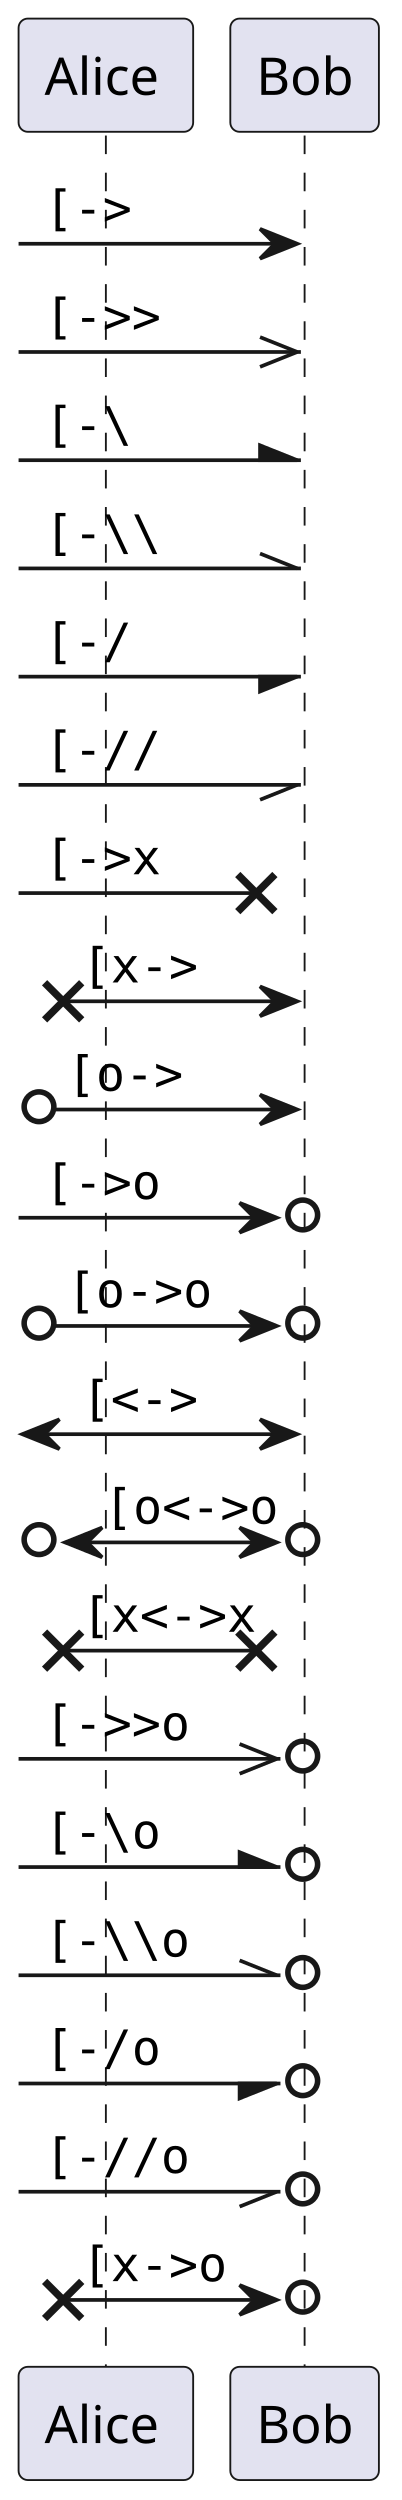
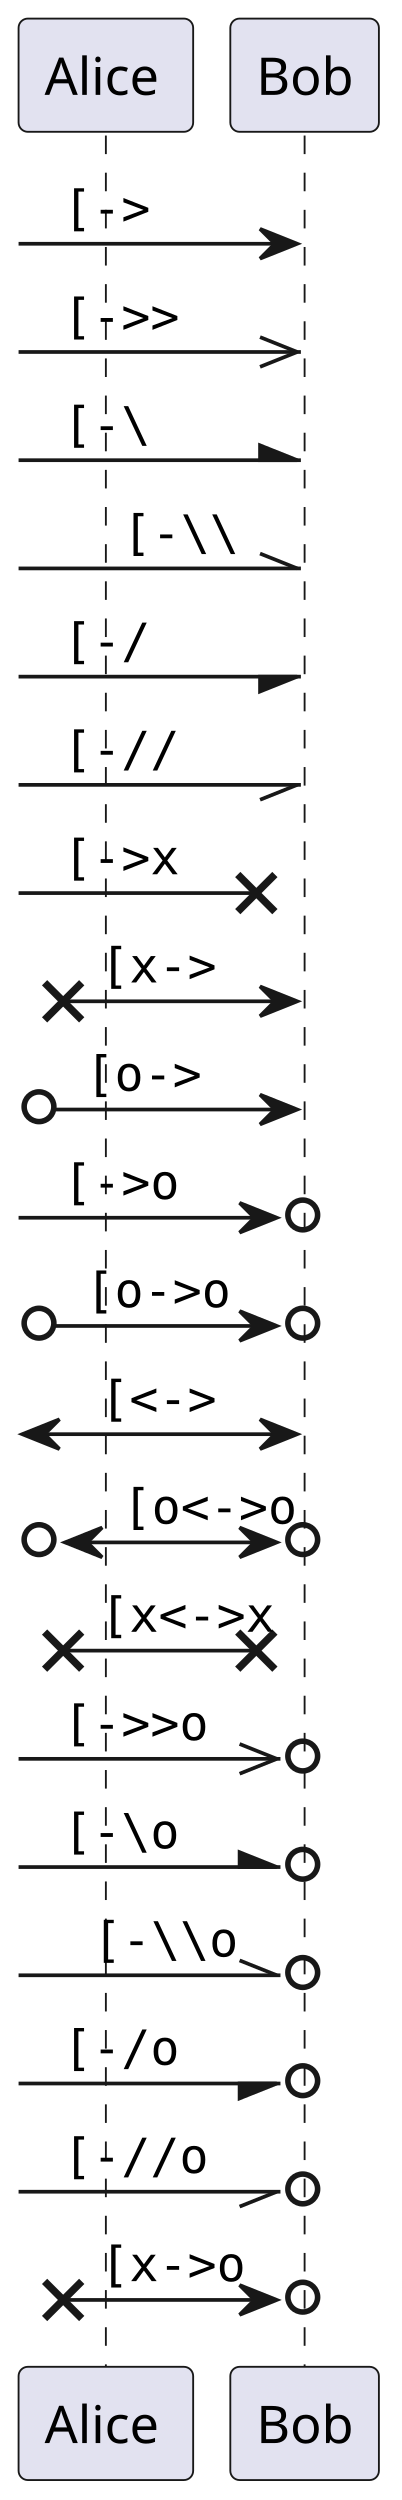
<svg xmlns="http://www.w3.org/2000/svg" contentStyleType="text/css" height="673px" preserveAspectRatio="none" style="width:108px;height:673px;background:#FFFFFF;" version="1.1" viewBox="0 0 108 673" width="108px" zoomAndPan="magnify">
  <defs />
  <g>
    <line style="stroke:#181818;stroke-width:0.5;stroke-dasharray:5.0,5.0;" x1="28.5" x2="28.5" y1="36.488" y2="637.144" />
    <line style="stroke:#181818;stroke-width:0.5;stroke-dasharray:5.0,5.0;" x1="82" x2="82" y1="36.488" y2="637.144" />
    <rect fill="#E2E2F0" height="30.488" rx="2.5" ry="2.5" style="stroke:#181818;stroke-width:0.5;" width="47" x="5" y="5" />
    <text fill="#000000" font-family="sans-serif" font-size="14" lengthAdjust="spacing" textLength="33" x="12" y="25.535">Alice</text>
    <rect fill="#E2E2F0" height="30.488" rx="2.5" ry="2.5" style="stroke:#181818;stroke-width:0.5;" width="40" x="62" y="5" />
    <text fill="#000000" font-family="sans-serif" font-size="14" lengthAdjust="spacing" textLength="26" x="69" y="25.535">Bob</text>
    <rect fill="#E2E2F0" height="30.488" rx="2.5" ry="2.5" style="stroke:#181818;stroke-width:0.5;" width="47" x="5" y="637.144" />
    <text fill="#000000" font-family="sans-serif" font-size="14" lengthAdjust="spacing" textLength="33" x="12" y="657.68">Alice</text>
    <rect fill="#E2E2F0" height="30.488" rx="2.5" ry="2.5" style="stroke:#181818;stroke-width:0.5;" width="40" x="62" y="637.144" />
    <text fill="#000000" font-family="sans-serif" font-size="14" lengthAdjust="spacing" textLength="26" x="69" y="657.68">Bob</text>
    <polygon fill="#181818" points="70,61.621,80,65.621,70,69.621,74,65.621" style="stroke:#181818;stroke-width:1.0;" />
    <line style="stroke:#181818;stroke-width:1.0;" x1="5" x2="76" y1="65.621" y2="65.621" />
-     <text fill="#000000" font-family="monospace" font-size="13" lengthAdjust="spacing" textLength="24" x="12" y="60.555">[-&gt;</text>
+     <text fill="#000000" font-family="monospace" font-size="13" lengthAdjust="spacing" textLength="24" x="17" y="60.555">[-&gt;</text>
    <line style="stroke:#181818;stroke-width:1.0;" x1="80" x2="70" y1="94.754" y2="90.754" />
    <line style="stroke:#181818;stroke-width:1.0;" x1="80" x2="70" y1="94.754" y2="98.754" />
    <line style="stroke:#181818;stroke-width:1.0;" x1="5" x2="81" y1="94.754" y2="94.754" />
-     <text fill="#000000" font-family="monospace" font-size="13" lengthAdjust="spacing" textLength="32" x="12" y="89.688">[-&gt;&gt;</text>
+     <text fill="#000000" font-family="monospace" font-size="13" lengthAdjust="spacing" textLength="32" x="17" y="89.688">[-&gt;&gt;</text>
    <polygon fill="#181818" points="70,119.887,80,123.887,70,123.887" style="stroke:#181818;stroke-width:1.0;" />
    <line style="stroke:#181818;stroke-width:1.0;" x1="5" x2="81" y1="123.887" y2="123.887" />
-     <text fill="#000000" font-family="monospace" font-size="13" lengthAdjust="spacing" textLength="24" x="12" y="118.821">[-\</text>
+     <text fill="#000000" font-family="monospace" font-size="13" lengthAdjust="spacing" textLength="24" x="17" y="118.821">[-\</text>
    <line style="stroke:#181818;stroke-width:1.0;" x1="80" x2="70" y1="153.019" y2="149.019" />
    <line style="stroke:#181818;stroke-width:1.0;" x1="5" x2="81" y1="153.019" y2="153.019" />
-     <text fill="#000000" font-family="monospace" font-size="13" lengthAdjust="spacing" textLength="32" x="12" y="147.954">[-\\</text>
+     <text fill="#000000" font-family="monospace" font-size="13" lengthAdjust="spacing" textLength="32" x="33" y="147.954">[-\\</text>
    <polygon fill="#181818" points="70,182.152,80,182.152,70,186.152" style="stroke:#181818;stroke-width:1.0;" />
    <line style="stroke:#181818;stroke-width:1.0;" x1="5" x2="81" y1="182.152" y2="182.152" />
-     <text fill="#000000" font-family="monospace" font-size="13" lengthAdjust="spacing" textLength="24" x="12" y="177.086">[-/</text>
+     <text fill="#000000" font-family="monospace" font-size="13" lengthAdjust="spacing" textLength="24" x="17" y="177.086">[-/</text>
    <line style="stroke:#181818;stroke-width:1.0;" x1="80" x2="70" y1="211.285" y2="215.285" />
    <line style="stroke:#181818;stroke-width:1.0;" x1="5" x2="81" y1="211.285" y2="211.285" />
-     <text fill="#000000" font-family="monospace" font-size="13" lengthAdjust="spacing" textLength="32" x="12" y="206.219">[-//</text>
+     <text fill="#000000" font-family="monospace" font-size="13" lengthAdjust="spacing" textLength="32" x="17" y="206.219">[-//</text>
    <line style="stroke:#181818;stroke-width:2.0;" x1="64" x2="74" y1="235.418" y2="245.418" />
    <line style="stroke:#181818;stroke-width:2.0;" x1="64" x2="74" y1="245.418" y2="235.418" />
    <line style="stroke:#181818;stroke-width:1.0;" x1="5" x2="69" y1="240.418" y2="240.418" />
-     <text fill="#000000" font-family="monospace" font-size="13" lengthAdjust="spacing" textLength="32" x="12" y="235.352">[-&gt;x</text>
+     <text fill="#000000" font-family="monospace" font-size="13" lengthAdjust="spacing" textLength="32" x="17" y="235.352">[-&gt;x</text>
    <line style="stroke:#181818;stroke-width:2.0;" x1="12" x2="22" y1="264.551" y2="274.551" />
    <line style="stroke:#181818;stroke-width:2.0;" x1="12" x2="22" y1="274.551" y2="264.551" />
    <polygon fill="#181818" points="70,265.551,80,269.551,70,273.551,74,269.551" style="stroke:#181818;stroke-width:1.0;" />
    <line style="stroke:#181818;stroke-width:1.0;" x1="17" x2="76" y1="269.551" y2="269.551" />
-     <text fill="#000000" font-family="monospace" font-size="13" lengthAdjust="spacing" textLength="32" x="22" y="264.485">[x-&gt;</text>
+     <text fill="#000000" font-family="monospace" font-size="13" lengthAdjust="spacing" textLength="32" x="27" y="264.485">[x-&gt;</text>
    <ellipse cx="10.5" cy="297.934" fill="none" rx="4" ry="4" style="stroke:#181818;stroke-width:1.5;" />
    <polygon fill="#181818" points="70,294.684,80,298.684,70,302.684,74,298.684" style="stroke:#181818;stroke-width:1.0;" />
    <line style="stroke:#181818;stroke-width:1.0;" x1="15" x2="76" y1="298.684" y2="298.684" />
-     <text fill="#000000" font-family="monospace" font-size="13" lengthAdjust="spacing" textLength="32" x="18" y="293.618">[o-&gt;</text>
+     <text fill="#000000" font-family="monospace" font-size="13" lengthAdjust="spacing" textLength="32" x="23" y="293.618">[o-&gt;</text>
    <ellipse cx="81.5" cy="327.066" fill="none" rx="4" ry="4" style="stroke:#181818;stroke-width:1.5;" />
    <polygon fill="#181818" points="64.5,323.816,74.5,327.816,64.5,331.816,68.5,327.816" style="stroke:#181818;stroke-width:1.0;" />
    <line style="stroke:#181818;stroke-width:1.0;" x1="5" x2="70.5" y1="327.816" y2="327.816" />
-     <text fill="#000000" font-family="monospace" font-size="13" lengthAdjust="spacing" textLength="32" x="12" y="322.75">[-&gt;o</text>
+     <text fill="#000000" font-family="monospace" font-size="13" lengthAdjust="spacing" textLength="32" x="17" y="322.75">[-&gt;o</text>
    <ellipse cx="10.5" cy="356.199" fill="none" rx="4" ry="4" style="stroke:#181818;stroke-width:1.5;" />
    <ellipse cx="81.5" cy="356.199" fill="none" rx="4" ry="4" style="stroke:#181818;stroke-width:1.5;" />
    <polygon fill="#181818" points="64.5,352.949,74.5,356.949,64.5,360.949,68.5,356.949" style="stroke:#181818;stroke-width:1.0;" />
    <line style="stroke:#181818;stroke-width:1.0;" x1="15" x2="70.5" y1="356.949" y2="356.949" />
-     <text fill="#000000" font-family="monospace" font-size="13" lengthAdjust="spacing" textLength="40" x="18" y="351.883">[o-&gt;o</text>
+     <text fill="#000000" font-family="monospace" font-size="13" lengthAdjust="spacing" textLength="40" x="23" y="351.883">[o-&gt;o</text>
    <polygon fill="#181818" points="16,382.082,6,386.082,16,390.082,12,386.082" style="stroke:#181818;stroke-width:1.0;" />
    <polygon fill="#181818" points="70,382.082,80,386.082,70,390.082,74,386.082" style="stroke:#181818;stroke-width:1.0;" />
    <line style="stroke:#181818;stroke-width:1.0;" x1="10" x2="76" y1="386.082" y2="386.082" />
-     <text fill="#000000" font-family="monospace" font-size="13" lengthAdjust="spacing" textLength="32" x="22" y="381.016">[&lt;-&gt;</text>
+     <text fill="#000000" font-family="monospace" font-size="13" lengthAdjust="spacing" textLength="32" x="27" y="381.016">[&lt;-&gt;</text>
    <ellipse cx="10.5" cy="414.465" fill="none" rx="4" ry="4" style="stroke:#181818;stroke-width:1.5;" />
    <polygon fill="#181818" points="27.5,411.215,17.5,415.215,27.5,419.215,23.5,415.215" style="stroke:#181818;stroke-width:1.0;" />
    <ellipse cx="81.5" cy="414.465" fill="none" rx="4" ry="4" style="stroke:#181818;stroke-width:1.5;" />
    <polygon fill="#181818" points="64.5,411.215,74.5,415.215,64.5,419.215,68.5,415.215" style="stroke:#181818;stroke-width:1.0;" />
    <line style="stroke:#181818;stroke-width:1.0;" x1="21.5" x2="70.5" y1="415.215" y2="415.215" />
-     <text fill="#000000" font-family="monospace" font-size="13" lengthAdjust="spacing" textLength="48" x="28" y="410.149">[o&lt;-&gt;o</text>
+     <text fill="#000000" font-family="monospace" font-size="13" lengthAdjust="spacing" textLength="48" x="33" y="410.149">[o&lt;-&gt;o</text>
    <line style="stroke:#181818;stroke-width:2.0;" x1="12" x2="22" y1="439.348" y2="449.348" />
    <line style="stroke:#181818;stroke-width:2.0;" x1="12" x2="22" y1="449.348" y2="439.348" />
    <line style="stroke:#181818;stroke-width:2.0;" x1="64" x2="74" y1="439.348" y2="449.348" />
    <line style="stroke:#181818;stroke-width:2.0;" x1="64" x2="74" y1="449.348" y2="439.348" />
    <line style="stroke:#181818;stroke-width:1.0;" x1="17" x2="69" y1="444.348" y2="444.348" />
-     <text fill="#000000" font-family="monospace" font-size="13" lengthAdjust="spacing" textLength="48" x="22" y="439.282">[x&lt;-&gt;x</text>
+     <text fill="#000000" font-family="monospace" font-size="13" lengthAdjust="spacing" textLength="48" x="27" y="439.282">[x&lt;-&gt;x</text>
    <ellipse cx="81.5" cy="472.731" fill="none" rx="4" ry="4" style="stroke:#181818;stroke-width:1.5;" />
    <line style="stroke:#181818;stroke-width:1.0;" x1="74.5" x2="64.5" y1="473.481" y2="469.481" />
    <line style="stroke:#181818;stroke-width:1.0;" x1="74.5" x2="64.5" y1="473.481" y2="477.481" />
    <line style="stroke:#181818;stroke-width:1.0;" x1="5" x2="75.5" y1="473.481" y2="473.481" />
-     <text fill="#000000" font-family="monospace" font-size="13" lengthAdjust="spacing" textLength="40" x="12" y="468.415">[-&gt;&gt;o</text>
+     <text fill="#000000" font-family="monospace" font-size="13" lengthAdjust="spacing" textLength="40" x="17" y="468.415">[-&gt;&gt;o</text>
    <ellipse cx="81.5" cy="501.863" fill="none" rx="4" ry="4" style="stroke:#181818;stroke-width:1.5;" />
    <polygon fill="#181818" points="64.5,498.613,74.5,502.613,64.5,502.613" style="stroke:#181818;stroke-width:1.0;" />
    <line style="stroke:#181818;stroke-width:1.0;" x1="5" x2="75.5" y1="502.613" y2="502.613" />
-     <text fill="#000000" font-family="monospace" font-size="13" lengthAdjust="spacing" textLength="32" x="12" y="497.547">[-\o</text>
+     <text fill="#000000" font-family="monospace" font-size="13" lengthAdjust="spacing" textLength="32" x="17" y="497.547">[-\o</text>
    <ellipse cx="81.5" cy="530.996" fill="none" rx="4" ry="4" style="stroke:#181818;stroke-width:1.5;" />
    <line style="stroke:#181818;stroke-width:1.0;" x1="74.5" x2="64.5" y1="531.746" y2="527.746" />
    <line style="stroke:#181818;stroke-width:1.0;" x1="5" x2="75.5" y1="531.746" y2="531.746" />
-     <text fill="#000000" font-family="monospace" font-size="13" lengthAdjust="spacing" textLength="40" x="12" y="526.68">[-\\o</text>
+     <text fill="#000000" font-family="monospace" font-size="13" lengthAdjust="spacing" textLength="40" x="25" y="526.68">[-\\o</text>
    <ellipse cx="81.5" cy="560.129" fill="none" rx="4" ry="4" style="stroke:#181818;stroke-width:1.5;" />
    <polygon fill="#181818" points="64.5,560.879,74.5,560.879,64.5,564.879" style="stroke:#181818;stroke-width:1.0;" />
    <line style="stroke:#181818;stroke-width:1.0;" x1="5" x2="75.5" y1="560.879" y2="560.879" />
-     <text fill="#000000" font-family="monospace" font-size="13" lengthAdjust="spacing" textLength="32" x="12" y="555.813">[-/o</text>
+     <text fill="#000000" font-family="monospace" font-size="13" lengthAdjust="spacing" textLength="32" x="17" y="555.813">[-/o</text>
    <ellipse cx="81.5" cy="589.262" fill="none" rx="4" ry="4" style="stroke:#181818;stroke-width:1.5;" />
    <line style="stroke:#181818;stroke-width:1.0;" x1="74.5" x2="64.5" y1="590.012" y2="594.012" />
    <line style="stroke:#181818;stroke-width:1.0;" x1="5" x2="75.5" y1="590.012" y2="590.012" />
-     <text fill="#000000" font-family="monospace" font-size="13" lengthAdjust="spacing" textLength="40" x="12" y="584.946">[-//o</text>
+     <text fill="#000000" font-family="monospace" font-size="13" lengthAdjust="spacing" textLength="40" x="17" y="584.946">[-//o</text>
    <line style="stroke:#181818;stroke-width:2.0;" x1="12" x2="22" y1="614.144" y2="624.144" />
    <line style="stroke:#181818;stroke-width:2.0;" x1="12" x2="22" y1="624.144" y2="614.144" />
    <ellipse cx="81.5" cy="618.394" fill="none" rx="4" ry="4" style="stroke:#181818;stroke-width:1.5;" />
    <polygon fill="#181818" points="64.5,615.144,74.5,619.144,64.5,623.144,68.5,619.144" style="stroke:#181818;stroke-width:1.0;" />
    <line style="stroke:#181818;stroke-width:1.0;" x1="17" x2="70.5" y1="619.144" y2="619.144" />
-     <text fill="#000000" font-family="monospace" font-size="13" lengthAdjust="spacing" textLength="40" x="22" y="614.079">[x-&gt;o</text>
+     <text fill="#000000" font-family="monospace" font-size="13" lengthAdjust="spacing" textLength="40" x="27" y="614.079">[x-&gt;o</text>
  </g>
</svg>
